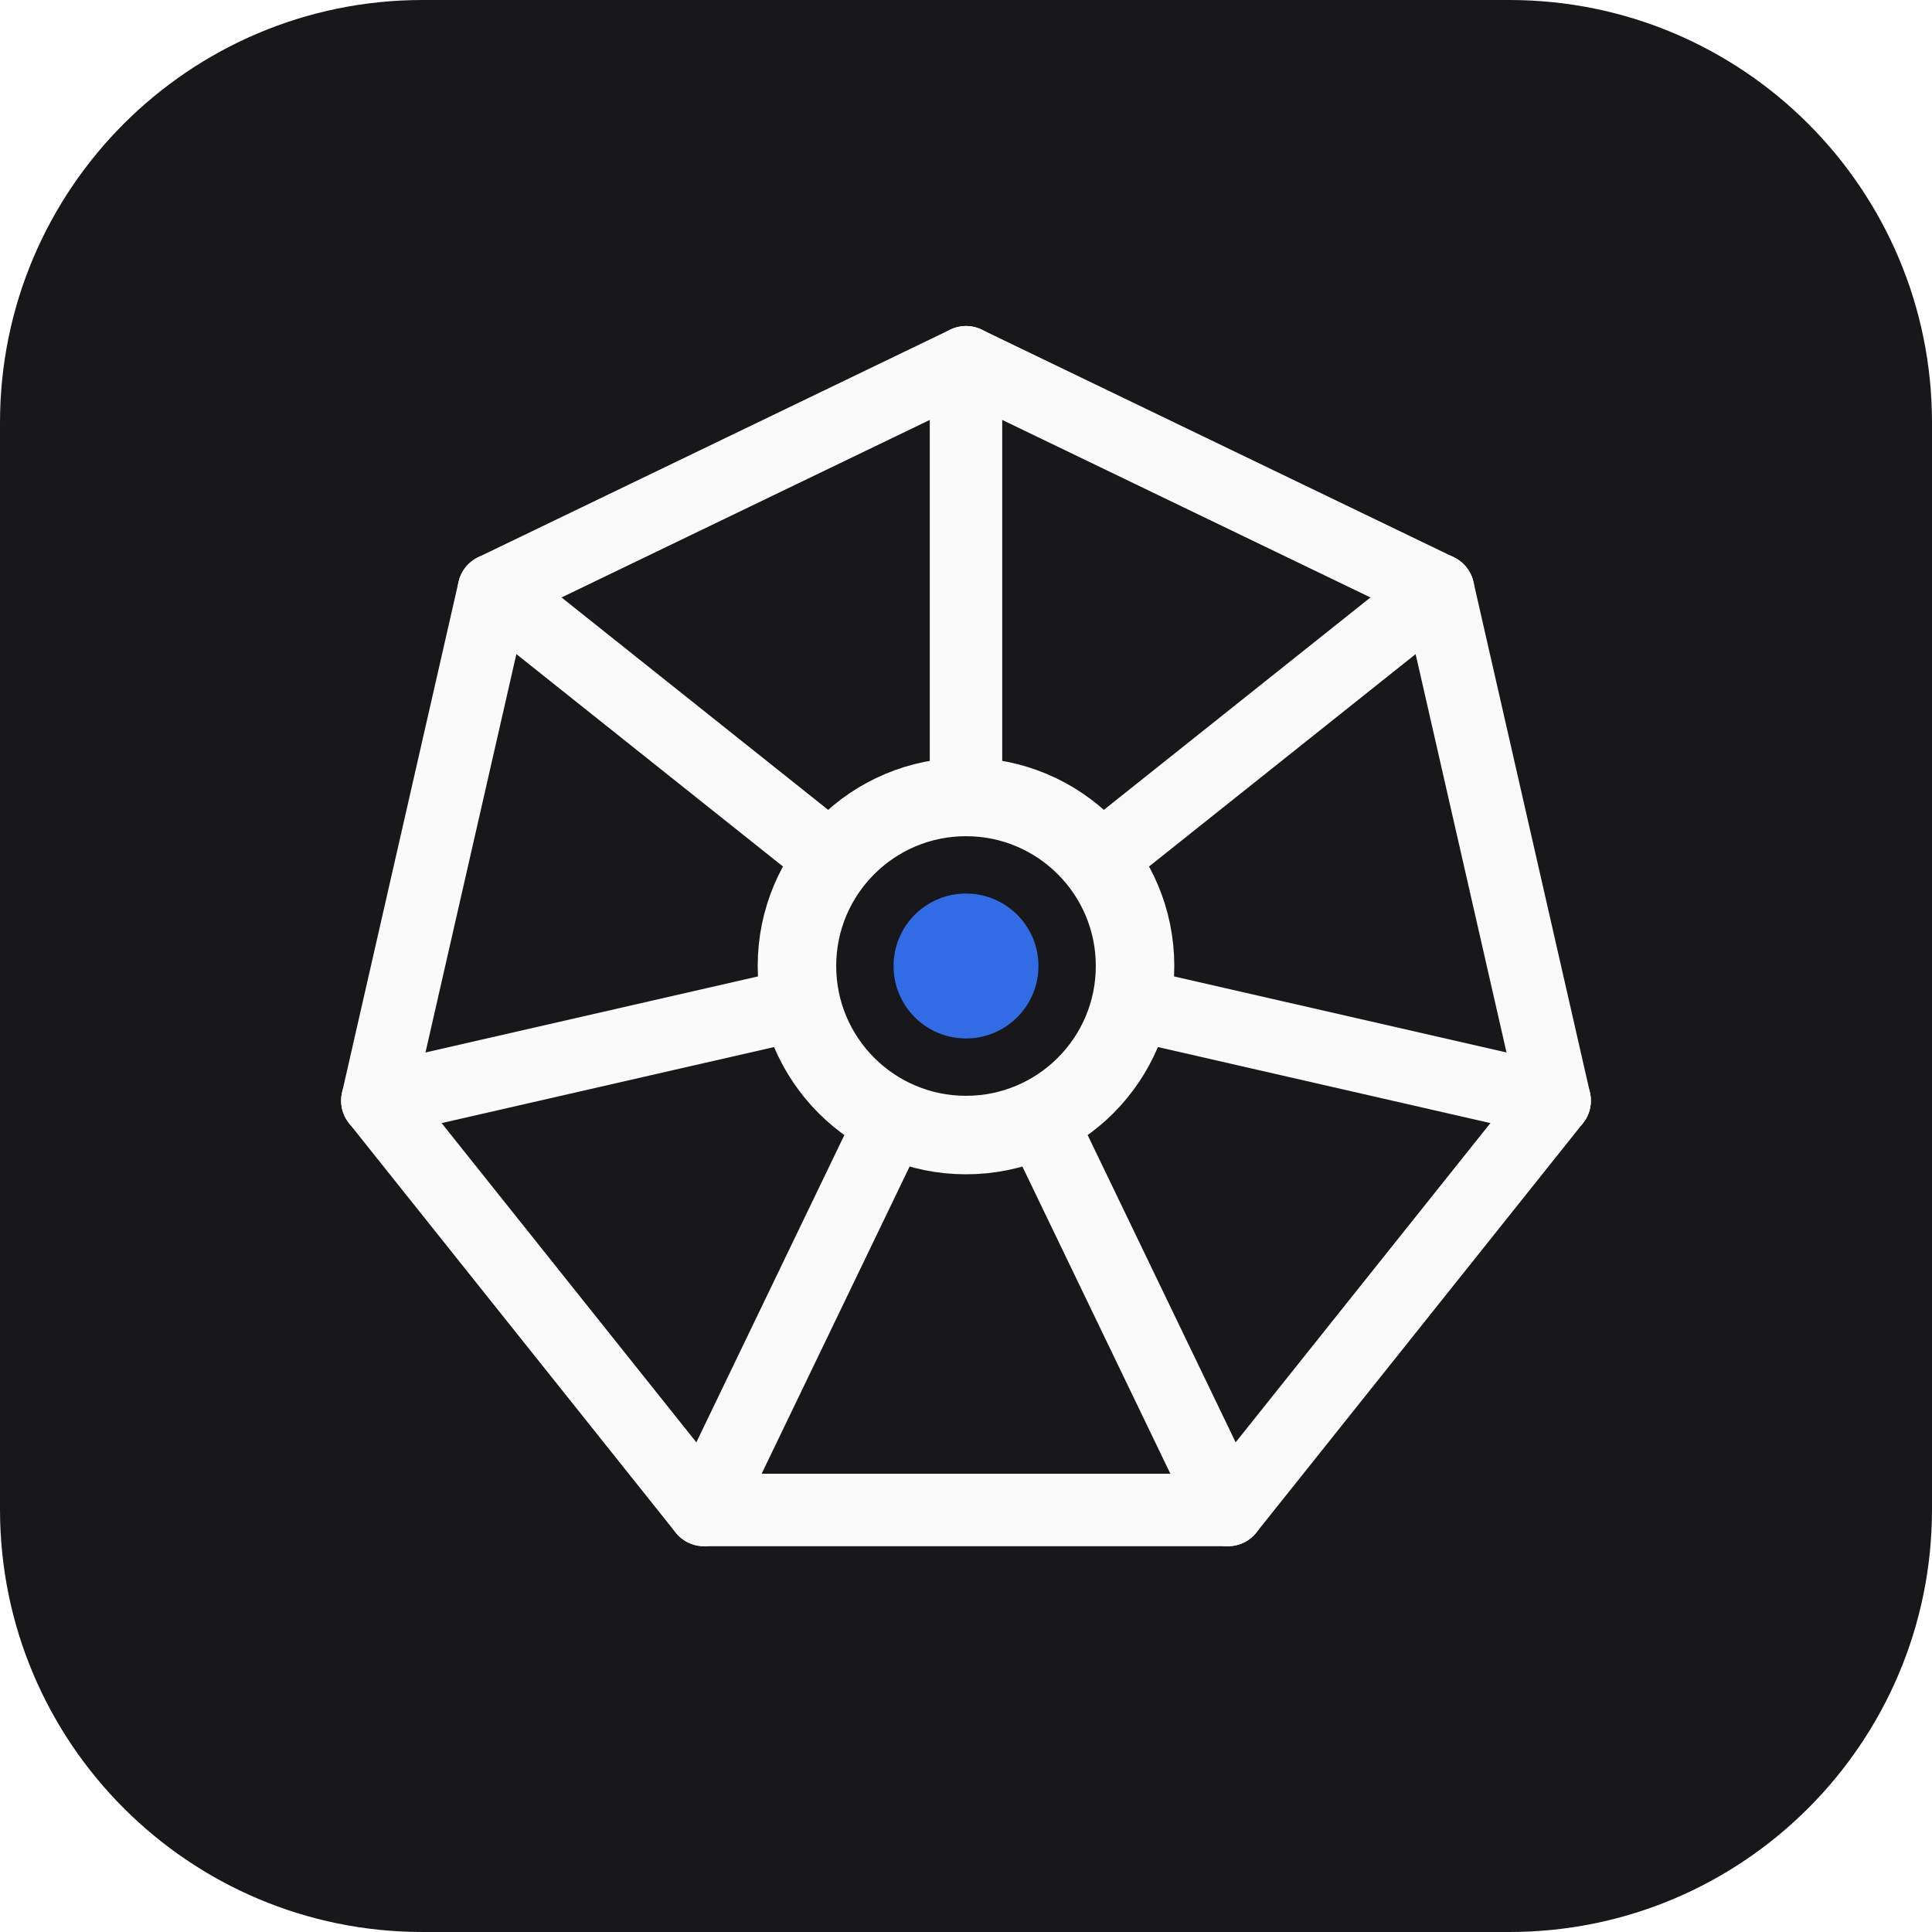
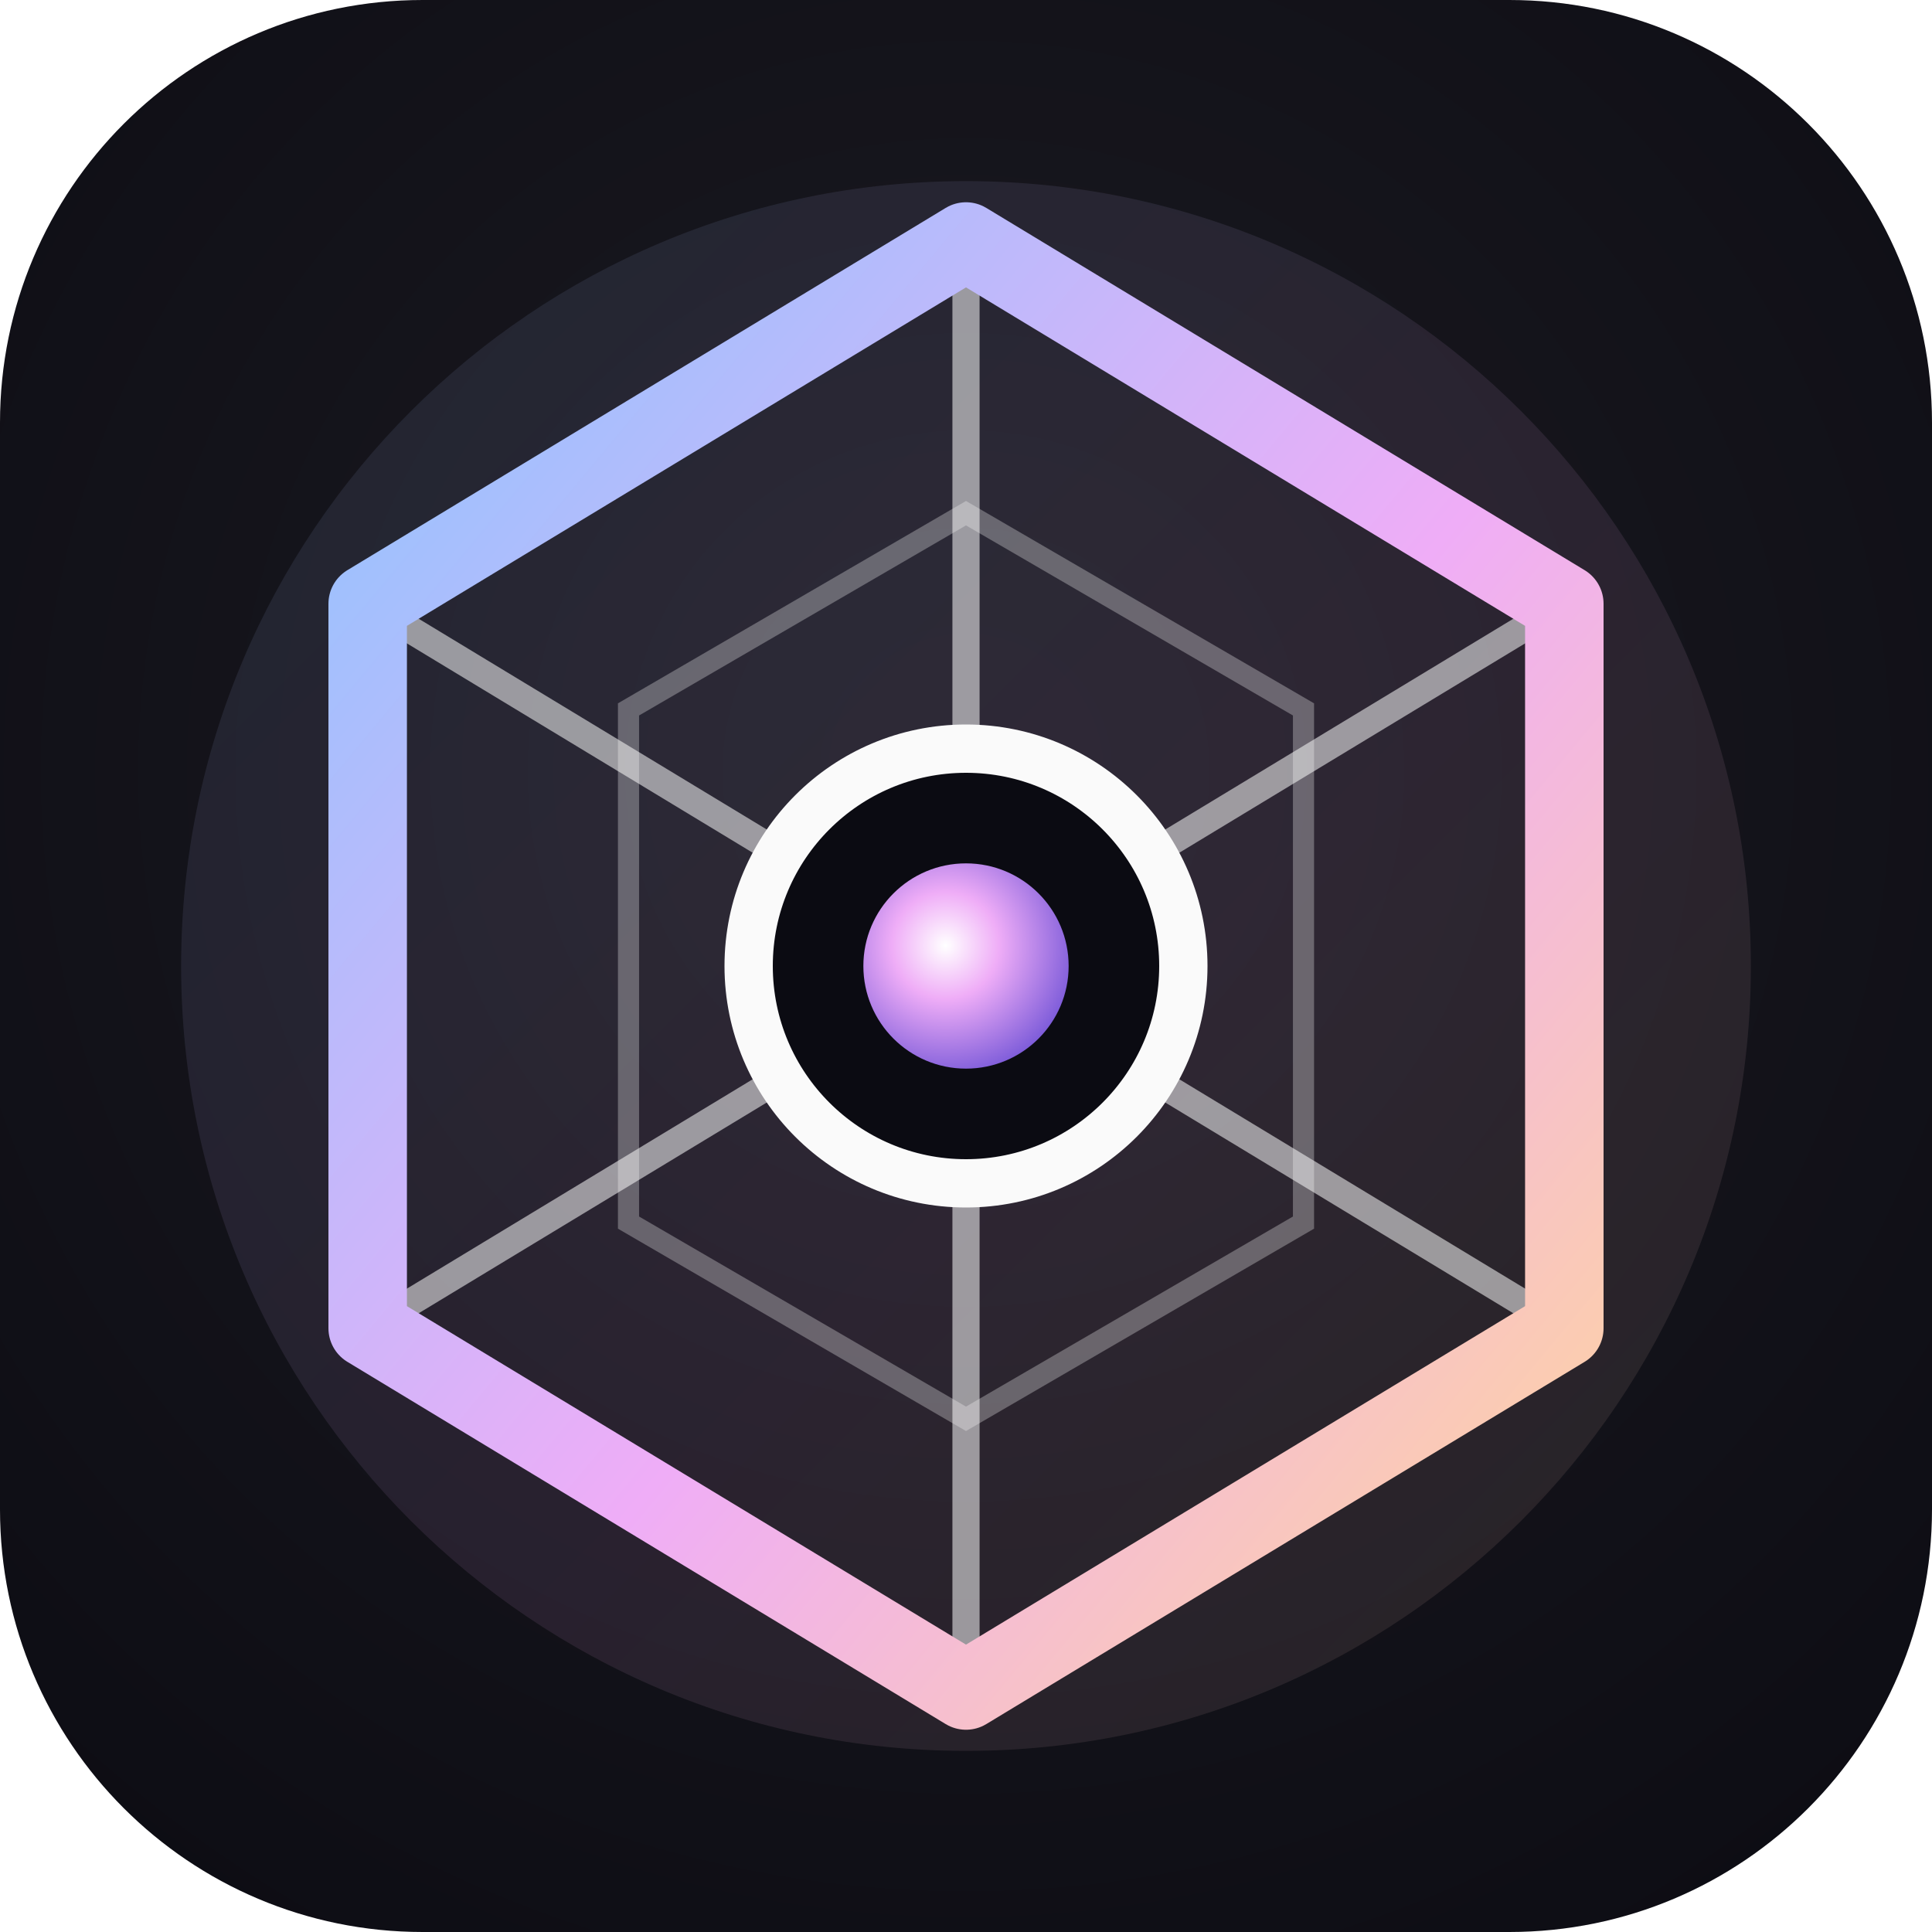
<svg xmlns="http://www.w3.org/2000/svg" viewBox="0 0 32 32">
-   <rect width="32" height="32" rx="7" fill="#18181B" />
-   <g fill="none" stroke="#FAFAFA" stroke-width="1.2" stroke-linecap="round" stroke-linejoin="round">
-     <polygon points="16,6 23.82,9.77 25.75,18.23 20.34,25.01 11.66,25.01 6.25,18.23 8.18,9.77" />
-     <line x1="16" y1="16" x2="16" y2="6" />
-     <line x1="16" y1="16" x2="23.82" y2="9.77" />
-     <line x1="16" y1="16" x2="25.75" y2="18.23" />
-     <line x1="16" y1="16" x2="20.34" y2="25.01" />
-     <line x1="16" y1="16" x2="11.66" y2="25.01" />
-     <line x1="16" y1="16" x2="6.25" y2="18.23" />
-     <line x1="16" y1="16" x2="8.18" y2="9.77" />
+   <defs>
+     <linearGradient id="spotGrad" x1="0%" y1="0%" x2="100%" y2="100%">
+       <stop offset="0%" stop-color="#8EC5FF" />
+       <stop offset="55%" stop-color="#EFADF7" />
+       <stop offset="100%" stop-color="#FFD69B" />
+     </linearGradient>
+     <radialGradient id="spotCore" cx="40%" cy="40%" r="65%">
+       <stop offset="0%" stop-color="#FFFFFF" />
+       <stop offset="40%" stop-color="#EFADF7" />
+       <stop offset="100%" stop-color="#7C5BD9" />
+     </radialGradient>
+     <radialGradient id="bgGrad" cx="50%" cy="40%" r="80%">
+       <stop offset="0%" stop-color="#1C1B22" />
+       <stop offset="100%" stop-color="#0B0B12" />
+     </radialGradient>
+   </defs>
+   <rect width="32" height="32" rx="7" fill="url(#bgGrad)" />
+   <circle cx="16" cy="16" r="13" fill="url(#spotGrad)" opacity="0.10" />
+   <g stroke="#FAFAFA" stroke-width="0.45" stroke-linecap="round" opacity="0.55">
+     <line x1="16" y1="16" x2="16" y2="4" />
+     <line x1="16" y1="16" x2="25.91" y2="10" />
+     <line x1="16" y1="16" x2="25.91" y2="22" />
+     <line x1="16" y1="16" x2="16" y2="28" />
+     <line x1="16" y1="16" x2="6.09" y2="22" />
+     <line x1="16" y1="16" x2="6.09" y2="10" />
  </g>
-   <circle cx="16" cy="16" r="2.8" fill="#18181B" stroke="#FAFAFA" stroke-width="1.3" />
-   <circle cx="16" cy="16" r="1.2" fill="#326CE5" />
+   <polygon points="16,4 25.91,10 25.91,22 16,28 6.09,22 6.09,10" fill="none" stroke="url(#spotGrad)" stroke-width="1.3" stroke-linejoin="round" />
+   <polygon points="16,8.5 21.59,11.75 21.59,20.25 16,23.5 10.41,20.25 10.41,11.75" fill="none" stroke="#FAFAFA" stroke-width="0.35" opacity="0.30" />
+   <circle cx="16" cy="16" r="3.6" fill="#0B0B12" stroke="#FAFAFA" stroke-width="0.8" />
+   <circle cx="16" cy="16" r="1.7" fill="url(#spotCore)" />
</svg>
